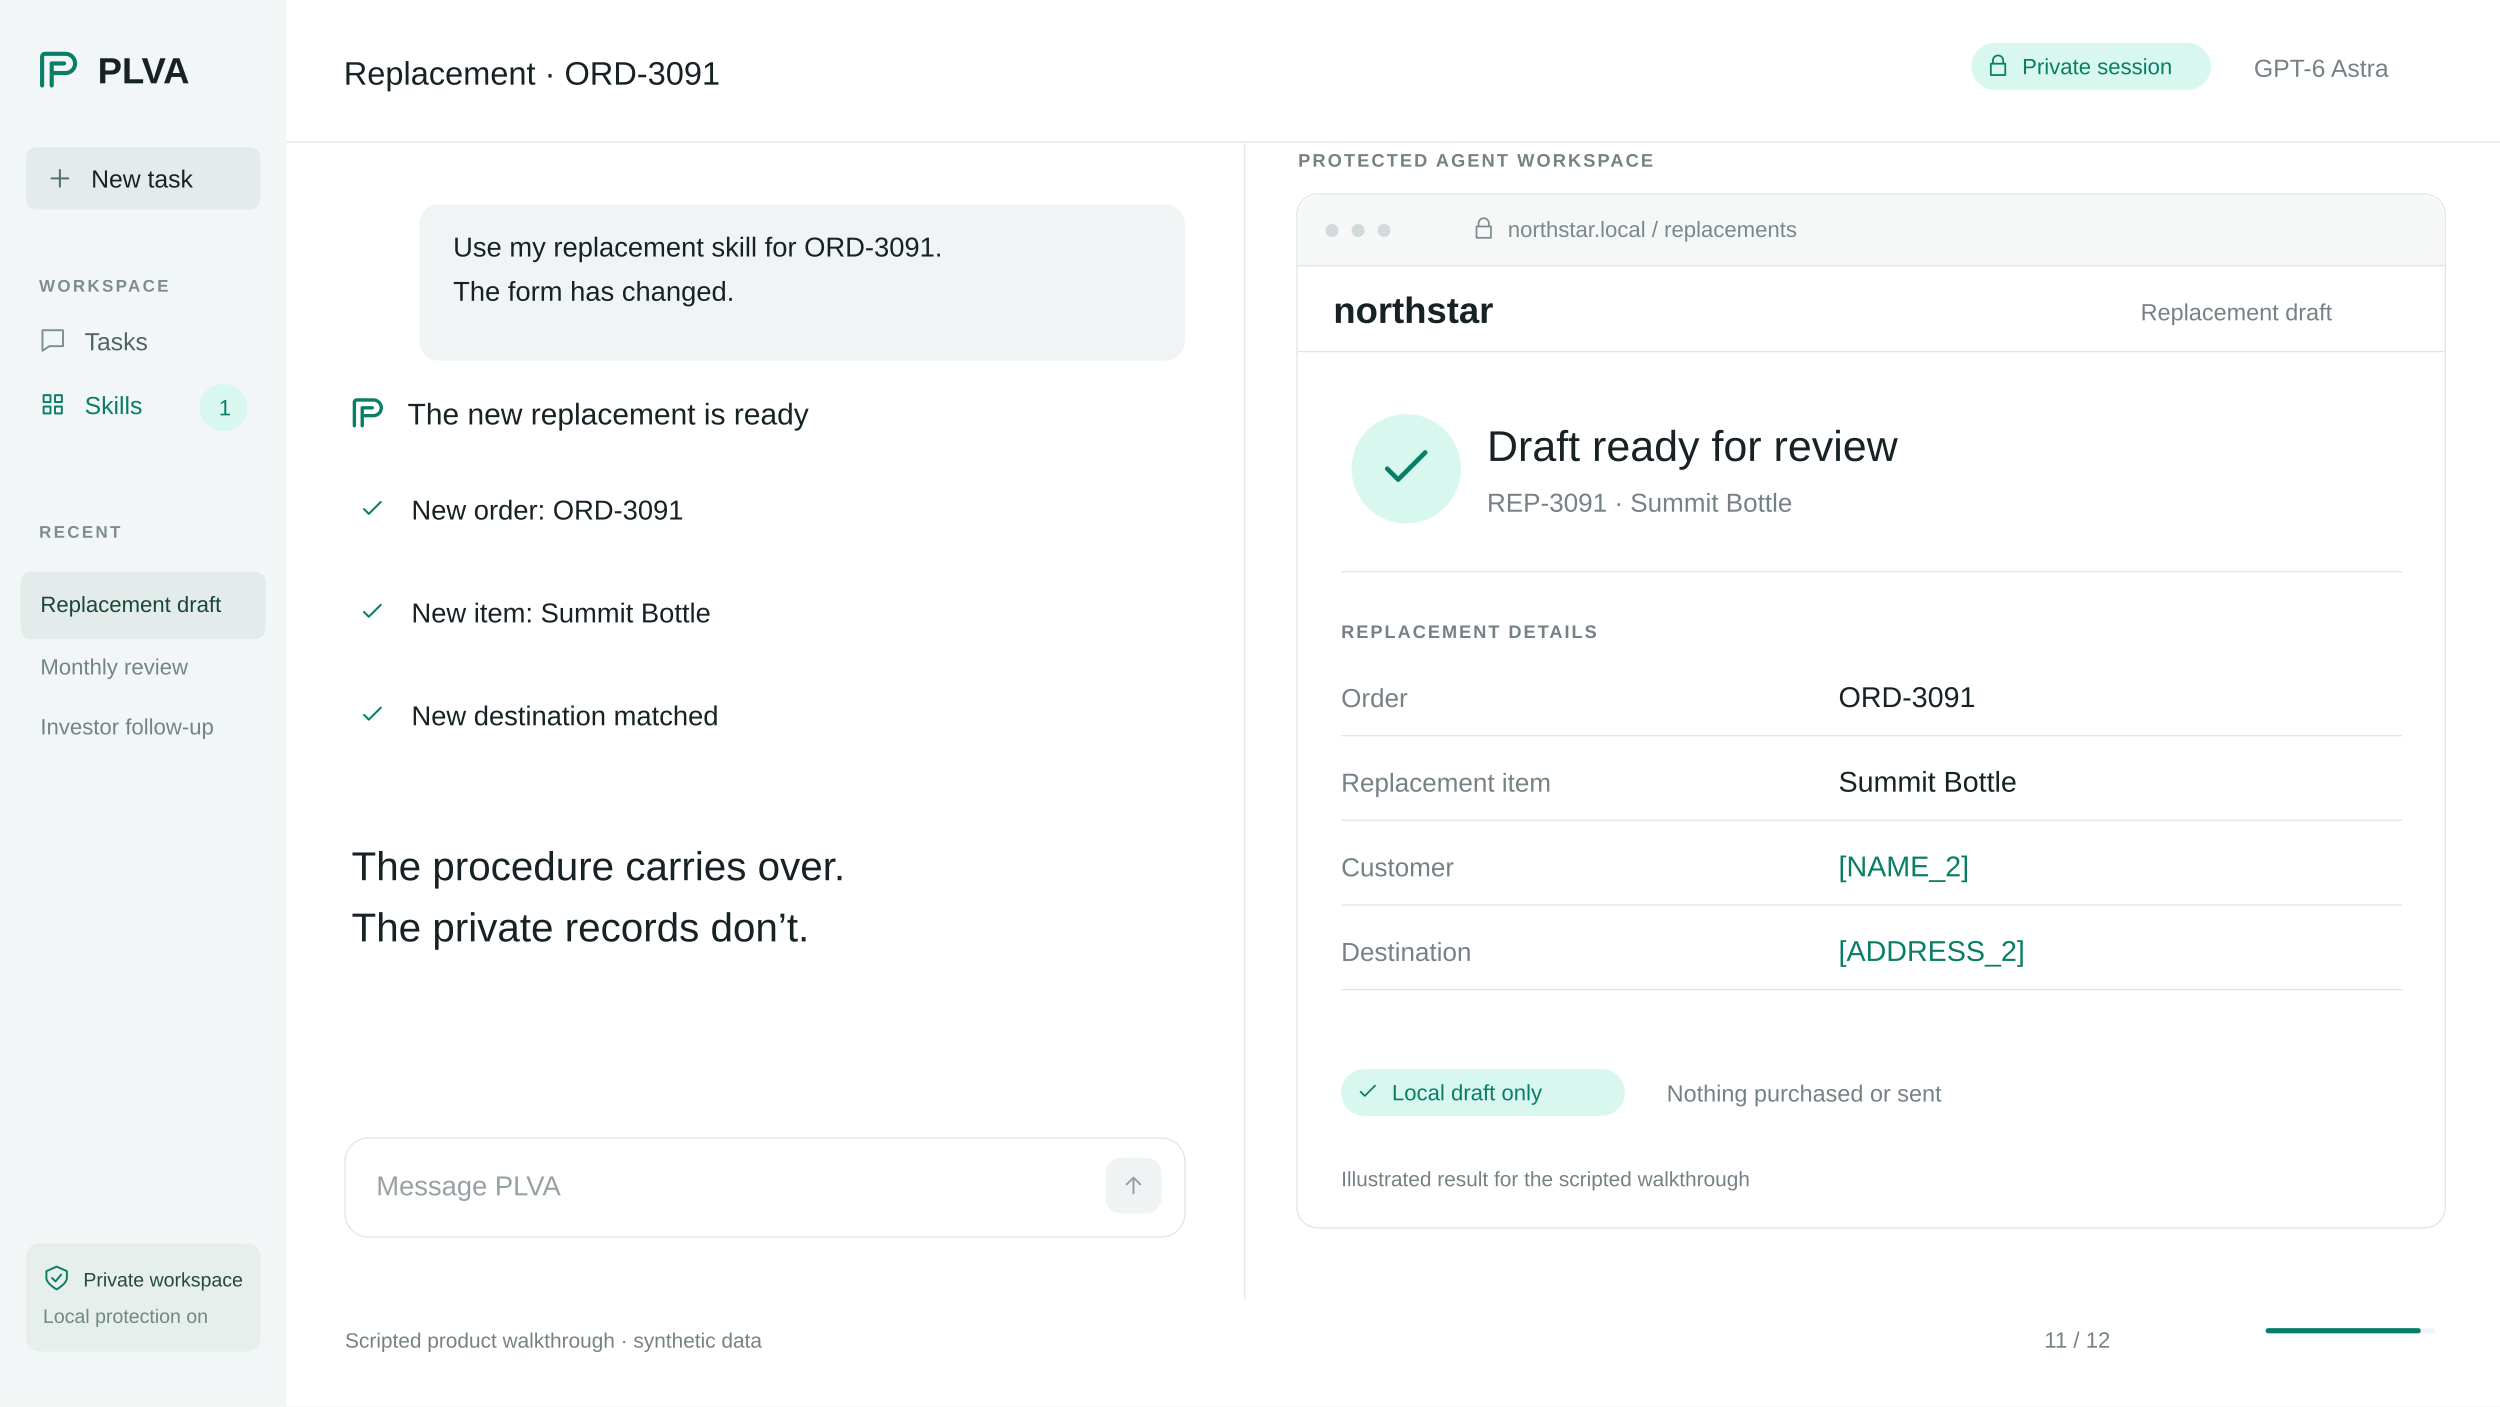
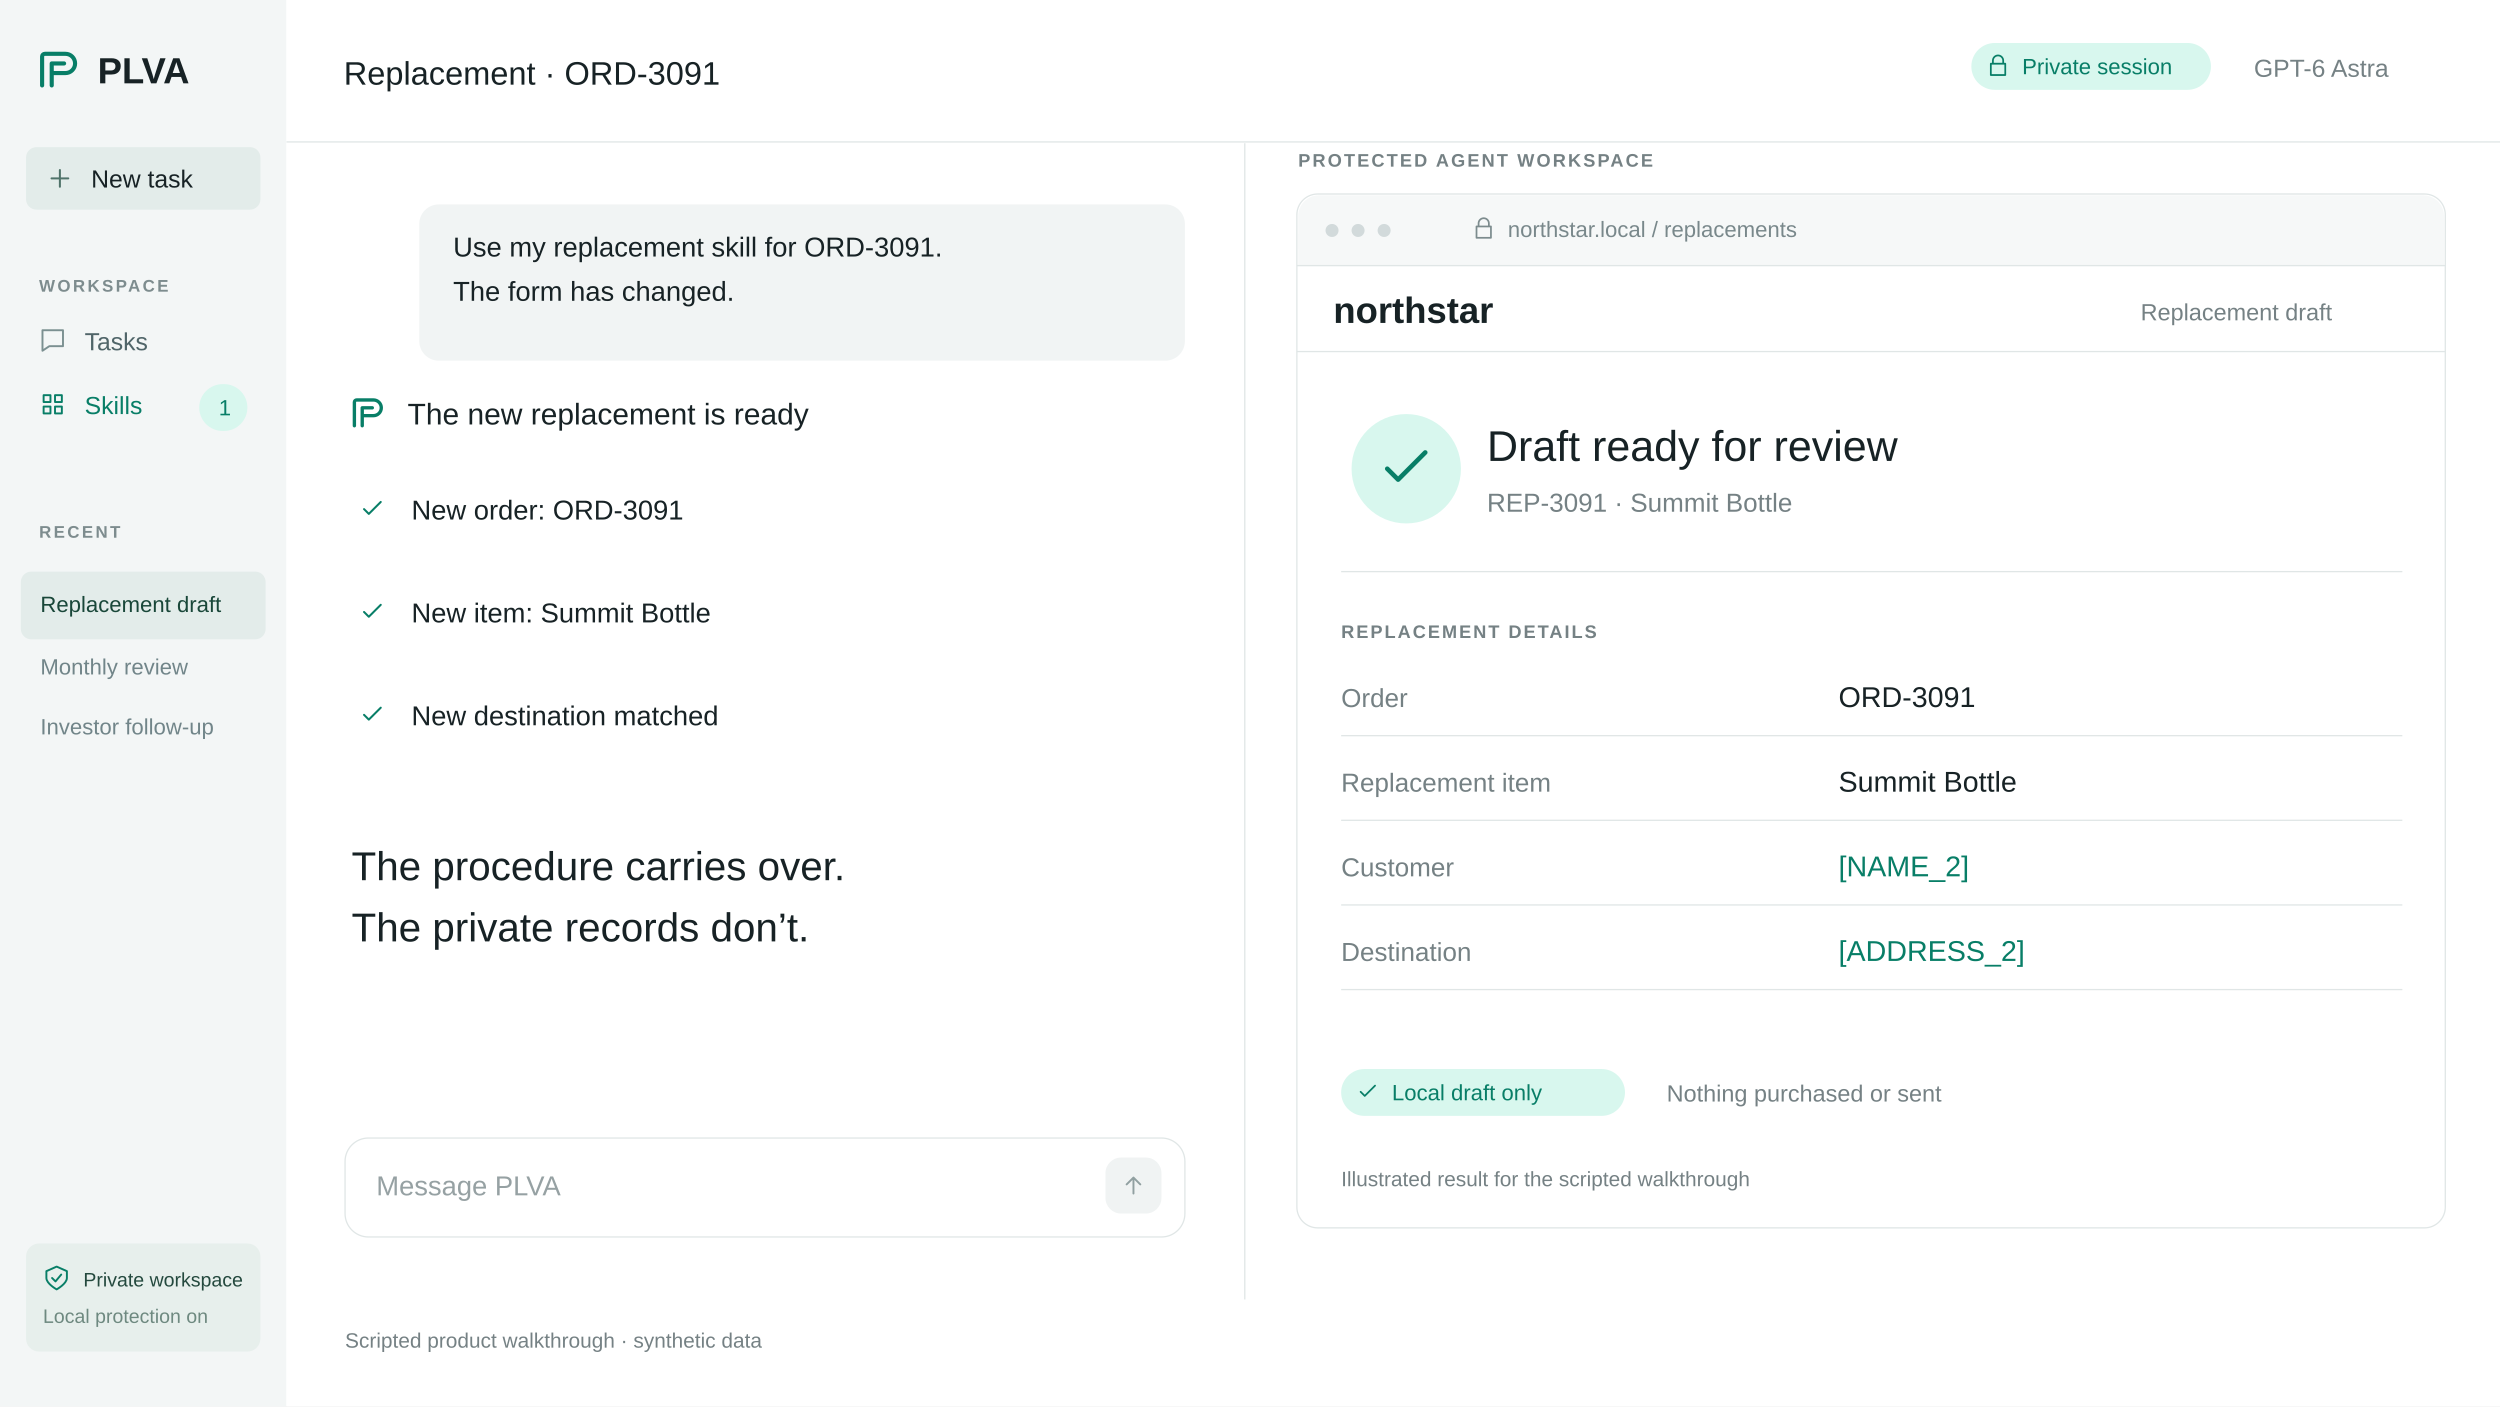
<svg xmlns="http://www.w3.org/2000/svg" width="1920" height="1080" viewBox="0 0 1920 1080" role="img" aria-labelledby="screen-title" style="font-family:'Segoe UI',Arial,sans-serif">
  <rect width="1920" height="1080" fill="#fff" />
  <rect x="0" y="0" width="220" height="1080" rx="0" fill="#f3f6f6" stroke="none" />
  <g transform="translate(26 35) scale(1.055556)">
    <path d="M6 29V8a2 2 0 0 1 2-2h15a7 7 0 0 1 0 14H13m0 9V13h9" stroke="#087e67" stroke-width="3" fill="none" stroke-linecap="round" stroke-linejoin="round" />
  </g>
  <text x="75" y="64" font-size="28" font-weight="600" fill="#172225">PLVA</text>
  <rect x="20" y="113" width="180" height="48" rx="8" fill="#e3ecea" stroke="none" />
  <svg x="35" y="126" width="22" height="22" viewBox="0 0 24 24" fill="none" stroke="#50736a" stroke-width="1.7" stroke-linecap="round" stroke-linejoin="round">
    <path d="M12 5v14M5 12h14" />
  </svg>
  <text x="70" y="144" font-size="19" font-weight="400" fill="#172225">New task</text>
  <text x="30" y="224" font-size="13" font-weight="600" fill="#7d8c8e" letter-spacing="1.8">WORKSPACE</text>
  <svg x="30" y="251" width="21" height="21" viewBox="0 0 24 24" fill="none" stroke="#7b9091" stroke-width="1.7" stroke-linecap="round" stroke-linejoin="round">
    <path d="M3 3h18v14H9l-6 4z" />
  </svg>
  <text x="65" y="269" font-size="19" font-weight="400" fill="#506569">Tasks</text>
  <svg x="30" y="300" width="21" height="21" viewBox="0 0 24 24" fill="none" stroke="#087e67" stroke-width="1.7" stroke-linecap="round" stroke-linejoin="round">
    <path d="M4 4h6v6H4zM14 4h6v6h-6zM4 14h6v6H4zM14 14h6v6h-6z" />
  </svg>
  <text x="65" y="318" font-size="19" font-weight="400" fill="#087e67">Skills</text>
  <rect x="153" y="295" width="37" height="36" rx="18" fill="#d8f7ee" stroke="none" />
  <text x="168" y="319" font-size="17" font-weight="500" fill="#087e67">1</text>
  <text x="30" y="413" font-size="13" font-weight="600" fill="#7d8c8e" letter-spacing="1.8">RECENT</text>
  <rect x="16" y="439" width="188" height="52" rx="8" fill="#e3ecea" stroke="none" />
  <text x="31" y="470" font-size="17" font-weight="400" fill="#194739">Replacement draft</text>
  <text x="31" y="518" font-size="17" font-weight="400" fill="#718589">Monthly review</text>
  <text x="31" y="564" font-size="17" font-weight="400" fill="#718589">Investor follow-up</text>
  <rect x="20" y="955" width="180" height="83" rx="10" fill="#e7efec" stroke="none" />
  <svg x="33" y="971" width="21" height="21" viewBox="0 0 24 24" fill="none" stroke="#087e67" stroke-width="1.7" stroke-linecap="round" stroke-linejoin="round">
    <path d="M12 2 3 6v6c0 5 9 10 9 10s9-5 9-10V6zM8 12l3 3 5-6" />
  </svg>
  <text x="64" y="988" font-size="15" font-weight="400" fill="#24493e">Private workspace</text>
  <text x="33" y="1016" font-size="15" font-weight="400" fill="#6e8980">Local protection on</text>
  <rect x="220" y="0" width="1700" height="1080" rx="0" fill="#ffffff" stroke="none" />
  <path d="M220 109L1920 109" stroke="#e0e6e6" />
  <text x="264" y="65" font-size="25" font-weight="500" fill="#172225">Replacement · ORD-3091</text>
  <rect x="1514" y="33" width="184" height="36" rx="18" fill="#d8f7ee" stroke="none" />
  <svg x="1525" y="41" width="19" height="19" viewBox="0 0 24 24" fill="none" stroke="#087e67" stroke-width="1.7" stroke-linecap="round" stroke-linejoin="round">
    <path d="M7 10V7a5 5 0 0 1 10 0v3M5 10h14v11H5z" />
  </svg>
  <text x="1553" y="57" font-size="17" font-weight="500" fill="#087e67">Private session</text>
  <text x="1731" y="59" font-size="19" font-weight="400" fill="#758184">GPT-6 Astra</text>
  <path d="M956 110L956 998" stroke="#e0e6e6" />
  <text x="265" y="1035" font-size="16" font-weight="400" fill="#758184">Scripted product walkthrough · synthetic data</text>
-   <text x="1570" y="1035" font-size="17" font-weight="400" fill="#758184">11 / 12</text>
-   <rect x="1740" y="1020" width="130" height="4" rx="2" fill="#eff3f3" stroke="none" />
-   <rect x="1740" y="1020" width="119.167" height="4" rx="2" fill="#087e67" stroke="none" />
  <g class="conversation">
    <rect x="322" y="157" width="588" height="120" rx="15" fill="#f1f4f4" stroke="none" />
    <text x="348" y="197" font-size="21" font-weight="400" fill="#172225">Use my replacement skill for ORD-3091.</text>
    <text x="348" y="231" font-size="21" font-weight="400" fill="#172225">The form has changed.</text>
    <g transform="translate(267 302) scale(0.8611111)">
      <path d="M6 29V8a2 2 0 0 1 2-2h15a7 7 0 0 1 0 14H13m0 9V13h9" stroke="#087e67" stroke-width="3" fill="none" stroke-linecap="round" stroke-linejoin="round" />
    </g>
    <text x="313" y="326" font-size="23" font-weight="500" fill="#172225">The new replacement is ready</text>
    <g class="activity-step" data-active="false">
      <svg x="275" y="380" width="22" height="22" viewBox="0 0 24 24" fill="none" stroke="#087e67" stroke-width="1.7" stroke-linecap="round" stroke-linejoin="round">
        <path d="M5 12l4 4L19 6" />
      </svg>
      <text x="316" y="399" font-size="21" font-weight="400" fill="#172225">New order: ORD-3091</text>
    </g>
    <g class="activity-step" data-active="false">
      <svg x="275" y="459" width="22" height="22" viewBox="0 0 24 24" fill="none" stroke="#087e67" stroke-width="1.7" stroke-linecap="round" stroke-linejoin="round">
        <path d="M5 12l4 4L19 6" />
      </svg>
      <text x="316" y="478" font-size="21" font-weight="400" fill="#172225">New item: Summit Bottle</text>
    </g>
    <g class="activity-step" data-active="false">
      <svg x="275" y="538" width="22" height="22" viewBox="0 0 24 24" fill="none" stroke="#087e67" stroke-width="1.7" stroke-linecap="round" stroke-linejoin="round">
        <path d="M5 12l4 4L19 6" />
      </svg>
      <text x="316" y="557" font-size="21" font-weight="400" fill="#172225">New destination matched</text>
    </g>
    <text x="270" y="676" font-size="31" font-weight="500" fill="#172225">The procedure carries over.</text>
    <text x="270" y="723" font-size="31" font-weight="500" fill="#172225">The private records don’t.</text>
    <rect x="265" y="874" width="645" height="76" rx="18" fill="#fff" stroke="#e0e6e6" />
    <text x="289" y="918" font-size="21" font-weight="400" fill="#96a1a3">Message PLVA</text>
    <rect x="849" y="889" width="43" height="43" rx="12" fill="#f0f3f3" stroke="none" />
    <svg x="860" y="900" width="21" height="21" viewBox="0 0 24 24" fill="none" stroke="#91a0a1" stroke-width="1.7" stroke-linecap="round" stroke-linejoin="round">
      <path d="M12 19V5m-6 6 6-6 6 6" />
    </svg>
  </g>
  <g class="workspace">
    <text x="997" y="128" font-size="14" font-weight="600" fill="#758184" letter-spacing="1.6">PROTECTED AGENT WORKSPACE</text>
    <rect x="996" y="149" width="882" height="794" rx="16" fill="#fff" stroke="#e0e6e6" />
    <rect x="997" y="150" width="880" height="54" rx="16" fill="#f6f8f8" stroke="none" />
    <rect x="997" y="180" width="880" height="24" rx="0" fill="#f6f8f8" stroke="none" />
    <circle cx="1023" cy="177" r="5" fill="#d2dadb" />
    <circle cx="1043" cy="177" r="5" fill="#d2dadb" />
    <circle cx="1063" cy="177" r="5" fill="#d2dadb" />
    <svg x="1130" y="166" width="19" height="19" viewBox="0 0 24 24" fill="none" stroke="#7d8c8e" stroke-width="1.7" stroke-linecap="round" stroke-linejoin="round">
      <path d="M7 10V7a5 5 0 0 1 10 0v3M5 10h14v11H5z" />
    </svg>
    <text x="1158" y="182" font-size="17" font-weight="400" fill="#79888b">northstar.local / replacements</text>
    <path d="M996 204L1878 204" stroke="#e0e6e6" />
    <text x="1024" y="248" font-size="28" font-weight="600" fill="#172225">northstar</text>
    <text x="1644" y="246" font-size="18" font-weight="400" fill="#758184">Replacement draft</text>
    <path d="M996 270L1878 270" stroke="#e0e6e6" />
    <circle cx="1080" cy="360" r="42" fill="#d8f7ee" />
    <svg x="1055" y="335" width="50" height="50" viewBox="0 0 24 24" fill="none" stroke="#087e67" stroke-width="1.7" stroke-linecap="round" stroke-linejoin="round">
      <path d="M5 12l4 4L19 6" />
    </svg>
    <text x="1142" y="354" font-size="33" font-weight="500" fill="#172225">Draft ready for review</text>
    <text x="1142" y="393" font-size="20" font-weight="400" fill="#758184">REP-3091 · Summit Bottle</text>
    <path d="M1030 439L1845 439" stroke="#e0e6e6" />
    <text x="1030" y="490" font-size="14" font-weight="600" fill="#758184" letter-spacing="1.5">REPLACEMENT DETAILS</text>
    <text x="1030" y="543" font-size="20" font-weight="400" fill="#758184">Order</text>
    <text x="1412" y="543" font-size="22" font-weight="500" fill="#172225">ORD-3091</text>
    <path d="M1030 565L1845 565" stroke="#e0e6e6" />
    <text x="1030" y="608" font-size="20" font-weight="400" fill="#758184">Replacement item</text>
    <text x="1412" y="608" font-size="22" font-weight="500" fill="#172225">Summit Bottle</text>
    <path d="M1030 630L1845 630" stroke="#e0e6e6" />
    <text x="1030" y="673" font-size="20" font-weight="400" fill="#758184">Customer</text>
    <text x="1412" y="673" font-size="22" font-weight="500" fill="#087e67">[NAME_2]</text>
    <path d="M1030 695L1845 695" stroke="#e0e6e6" />
    <text x="1030" y="738" font-size="20" font-weight="400" fill="#758184">Destination</text>
    <text x="1412" y="738" font-size="22" font-weight="500" fill="#087e67">[ADDRESS_2]</text>
    <path d="M1030 760L1845 760" stroke="#e0e6e6" />
    <rect x="1030" y="821" width="218" height="36" rx="18" fill="#d8f7ee" stroke="none" />
    <svg x="1041" y="829" width="19" height="19" viewBox="0 0 24 24" fill="none" stroke="#087e67" stroke-width="1.7" stroke-linecap="round" stroke-linejoin="round">
      <path d="M5 12l4 4L19 6" />
    </svg>
    <text x="1069" y="845" font-size="17" font-weight="500" fill="#087e67">Local draft only</text>
    <text x="1280" y="846" font-size="18" font-weight="400" fill="#758184">Nothing purchased or sent</text>
    <text x="1030" y="911" font-size="16" font-weight="400" fill="#758184">Illustrated result for the scripted walkthrough</text>
  </g>
</svg>
